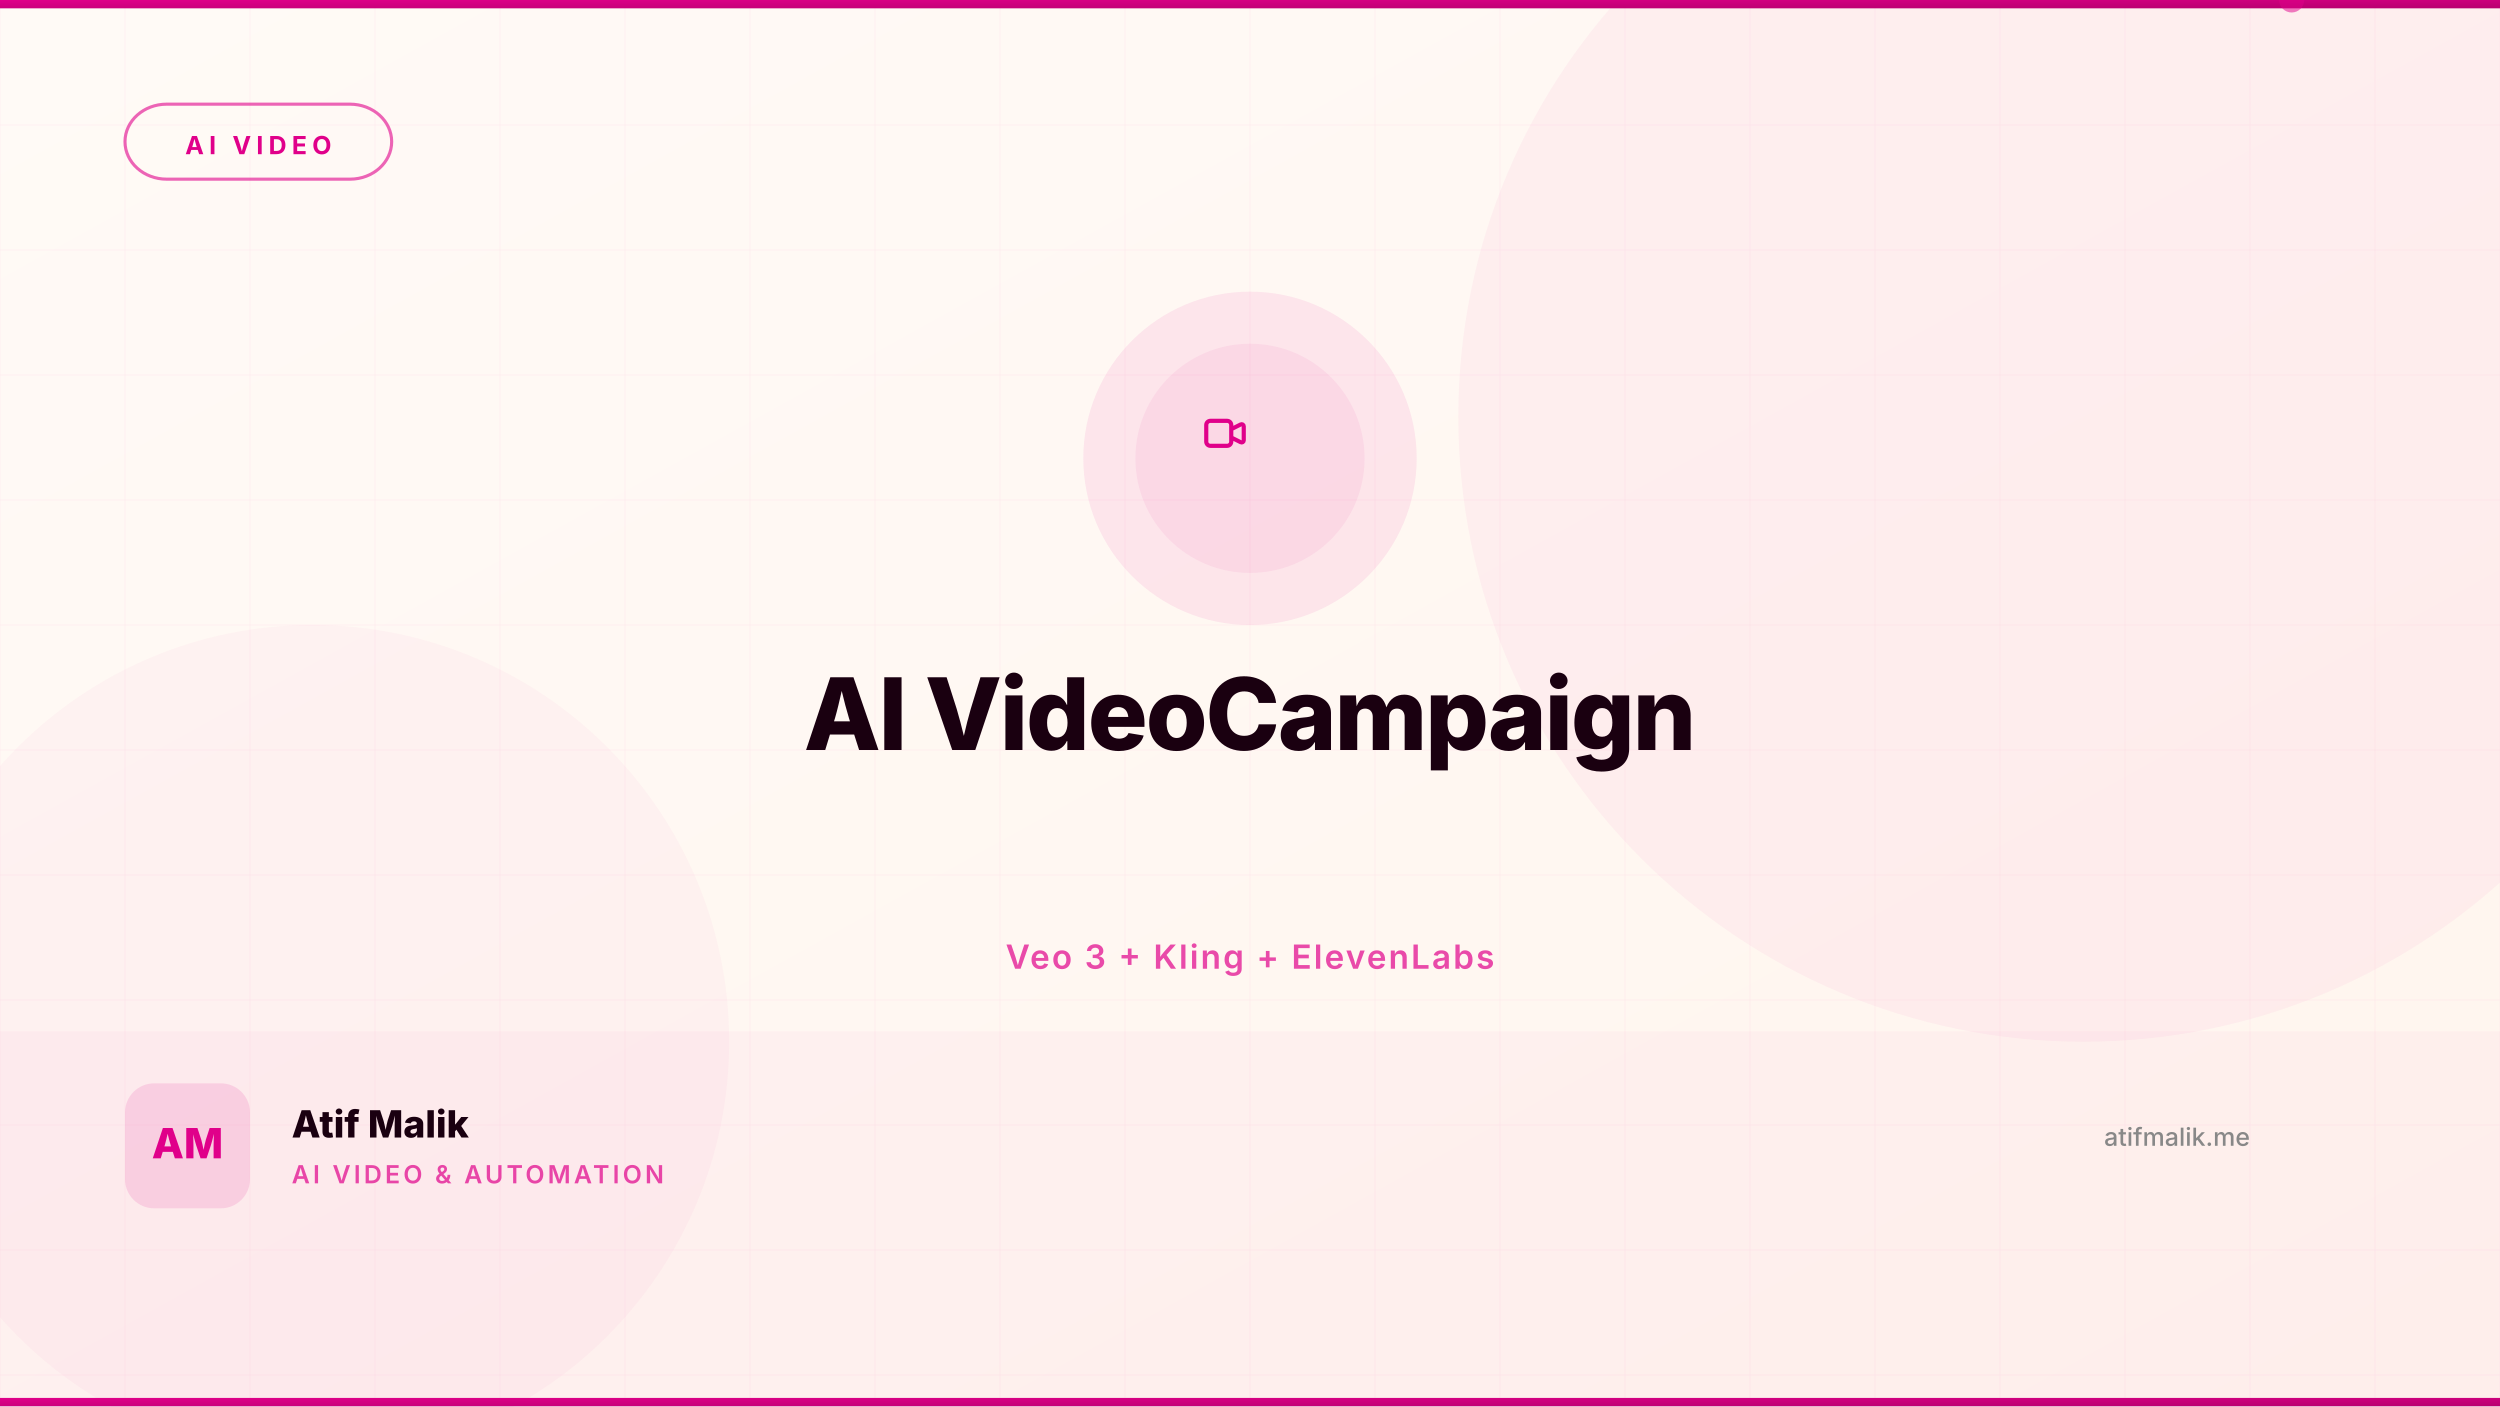
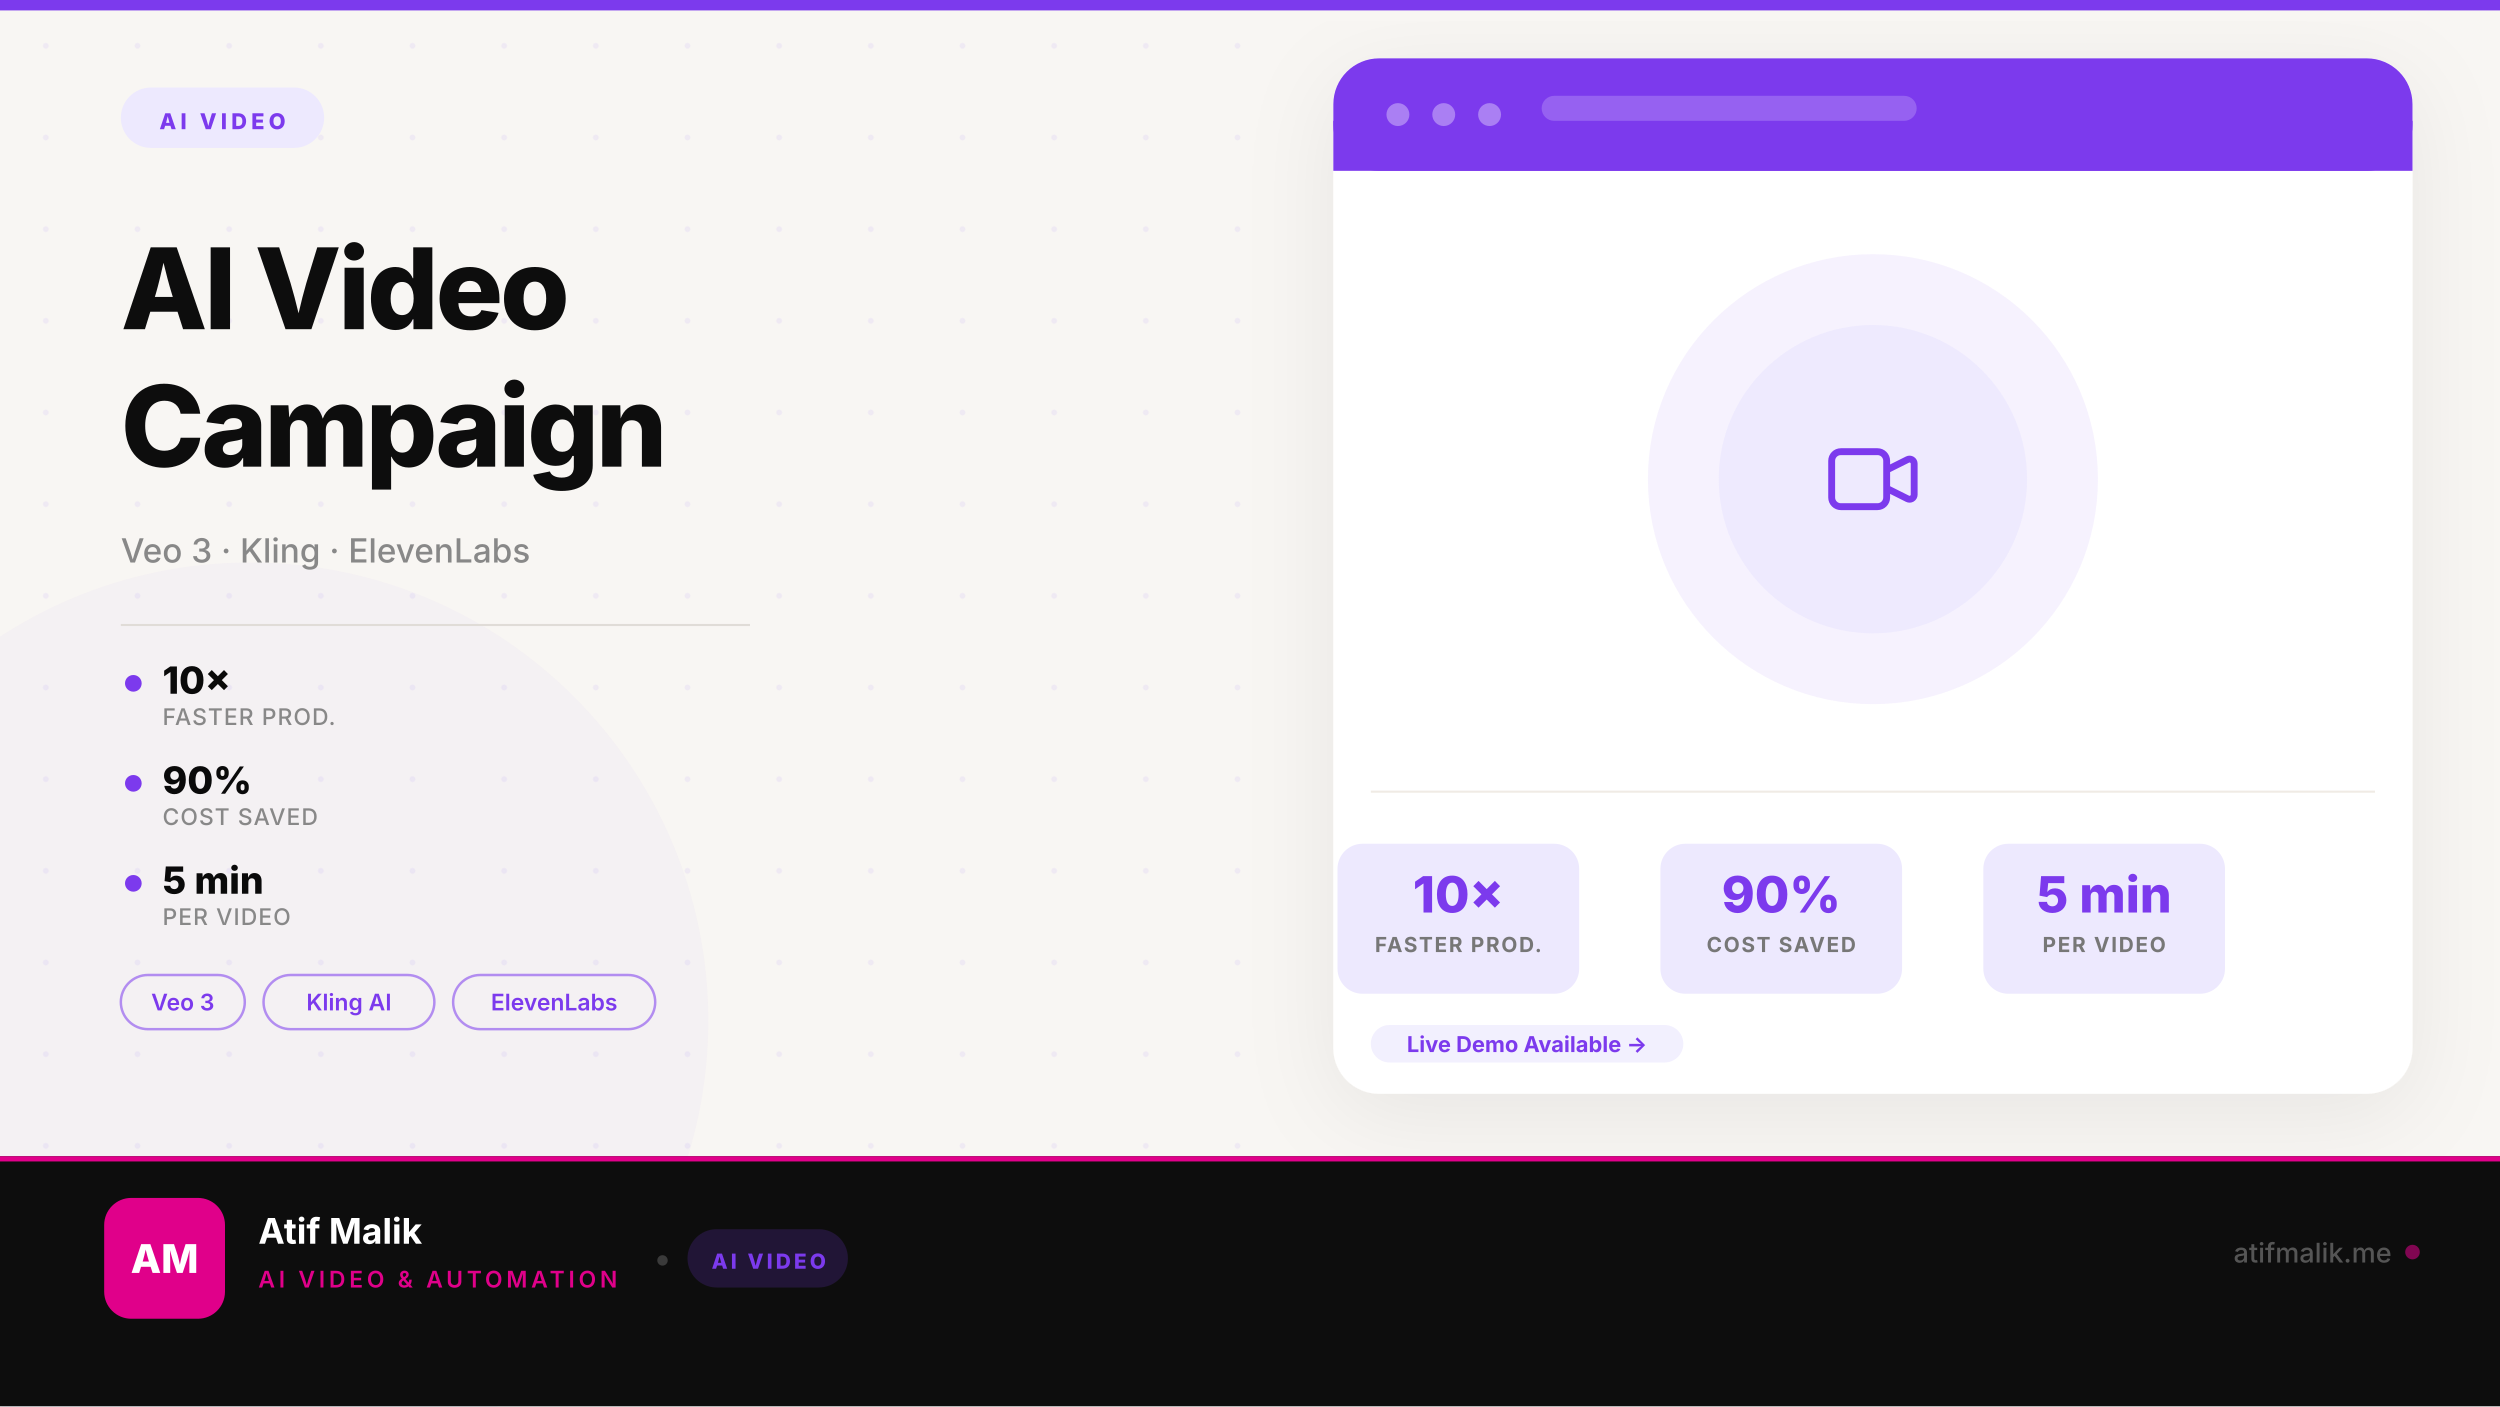
<svg xmlns="http://www.w3.org/2000/svg" width="1200" height="675" viewBox="0 0 1200 675">
  <defs>
-     <linearGradient id="bg" x1="0%" y1="0%" x2="100%" y2="100%">
-       <stop offset="0%" style="stop-color:#FFFAF6" />
-       <stop offset="100%" style="stop-color:#FFF5EE" />
-     </linearGradient>
-     <linearGradient id="pinkGrad" x1="0%" y1="0%" x2="100%" y2="100%">
-       <stop offset="0%" style="stop-color:#E0008A" />
-       <stop offset="100%" style="stop-color:#B8006F" />
-     </linearGradient>
-     <clipPath id="avatarClip">
-       <rect x="60" y="510" width="70" height="70" rx="16" />
-     </clipPath>
+     <pattern id="dotgrid" x="0" y="0" width="44" height="44" patternUnits="userSpaceOnUse">
+       <circle cx="22" cy="22" r="1.4" fill="#7C3AED" opacity="0.07" />
+     </pattern>
+     <filter id="cshadow" x="-8%" y="-8%" width="120%" height="120%">
+       <feDropShadow dx="0" dy="10" stdDeviation="22" flood-color="#000000" flood-opacity="0.07" />
+     </filter>
  </defs>
-   <rect width="1200" height="675" fill="url(#bg)" />
-   <g opacity="0.04" stroke="#E0008A" stroke-width="0.5">
-     <line x1="0" y1="0" x2="0" y2="675" />
-     <line x1="60" y1="0" x2="60" y2="675" />
-     <line x1="120" y1="0" x2="120" y2="675" />
-     <line x1="180" y1="0" x2="180" y2="675" />
-     <line x1="240" y1="0" x2="240" y2="675" />
-     <line x1="300" y1="0" x2="300" y2="675" />
-     <line x1="360" y1="0" x2="360" y2="675" />
-     <line x1="420" y1="0" x2="420" y2="675" />
-     <line x1="480" y1="0" x2="480" y2="675" />
-     <line x1="540" y1="0" x2="540" y2="675" />
-     <line x1="600" y1="0" x2="600" y2="675" />
-     <line x1="660" y1="0" x2="660" y2="675" />
-     <line x1="720" y1="0" x2="720" y2="675" />
-     <line x1="780" y1="0" x2="780" y2="675" />
-     <line x1="840" y1="0" x2="840" y2="675" />
-     <line x1="900" y1="0" x2="900" y2="675" />
-     <line x1="960" y1="0" x2="960" y2="675" />
-     <line x1="1020" y1="0" x2="1020" y2="675" />
-     <line x1="1080" y1="0" x2="1080" y2="675" />
-     <line x1="1140" y1="0" x2="1140" y2="675" />
-     <line x1="1200" y1="0" x2="1200" y2="675" />
-     <line x1="0" y1="0" x2="1200" y2="0" />
-     <line x1="0" y1="60" x2="1200" y2="60" />
-     <line x1="0" y1="120" x2="1200" y2="120" />
-     <line x1="0" y1="180" x2="1200" y2="180" />
-     <line x1="0" y1="240" x2="1200" y2="240" />
-     <line x1="0" y1="300" x2="1200" y2="300" />
-     <line x1="0" y1="360" x2="1200" y2="360" />
-     <line x1="0" y1="420" x2="1200" y2="420" />
-     <line x1="0" y1="480" x2="1200" y2="480" />
-     <line x1="0" y1="540" x2="1200" y2="540" />
-     <line x1="0" y1="600" x2="1200" y2="600" />
-     <line x1="0" y1="660" x2="1200" y2="660" />
-   </g>
-   <circle cx="1000" cy="200" r="300" fill="#E0008A" opacity="0.04" />
-   <circle cx="150" cy="500" r="200" fill="#E0008A" opacity="0.03" />
-   <rect x="0" y="0" width="1200" height="4" fill="url(#pinkGrad)" />
-   <rect x="60" y="50" rx="20" ry="20" width="128" height="36" fill="none" stroke="#E0008A" stroke-width="1.5" opacity="0.6" />
-   <text x="124" y="74" text-anchor="middle" fill="#E0008A" font-family="system-ui, -apple-system, sans-serif" font-size="12" font-weight="700" letter-spacing="2.5">AI VIDEO</text>
-   <circle cx="600" cy="220" r="80" fill="#E0008A" opacity="0.08" />
-   <circle cx="600" cy="220" r="55" fill="#E0008A" opacity="0.06" />
-   <g transform="translate(576, 196)" fill="none" stroke="#E0008A" stroke-width="2" stroke-linecap="round" stroke-linejoin="round">
+   <rect width="1200" height="675" fill="#F8F6F3" />
+   <rect width="600" height="555" fill="url(#dotgrid)" />
+   <circle cx="120" cy="490" r="220" fill="#7C3AED" opacity="0.03" />
+   <rect width="1200" height="5" fill="#7C3AED" />
+   <rect x="58" y="42" width="97.6" height="29" rx="14.5" fill="#EDE9FE" />
+   <text x="106.8" y="62" text-anchor="middle" fill="#7C3AED" font-family="system-ui,-apple-system,sans-serif" font-size="10.5" font-weight="800" letter-spacing="2">AI VIDEO</text>
+   <text x="58" y="158" fill="#0D0D0D" font-family="system-ui,-apple-system,sans-serif" font-size="54" font-weight="800" letter-spacing="-1.5">AI Video</text>
+   <text x="58" y="224" fill="#0D0D0D" font-family="system-ui,-apple-system,sans-serif" font-size="54" font-weight="800" letter-spacing="-1.5">Campaign</text>
+   <text x="58" y="270" fill="#888" font-family="system-ui,-apple-system,sans-serif" font-size="16" font-weight="500">Veo 3 · Kling · ElevenLabs</text>
+   <line x1="58" y1="300" x2="360" y2="300" stroke="#E0DCD7" stroke-width="1" />
+   <circle cx="64" cy="328" r="4" fill="#7C3AED" />
+   <text x="78" y="333" fill="#0A0A0A" font-family="system-ui,-apple-system,sans-serif" font-size="18" font-weight="800">10×</text>
+   <text x="78" y="348" fill="#888" font-family="system-ui,-apple-system,sans-serif" font-size="11" font-weight="500" letter-spacing="0.5">FASTER PROD.</text>
+   <circle cx="64" cy="376" r="4" fill="#7C3AED" />
+   <text x="78" y="381" fill="#0A0A0A" font-family="system-ui,-apple-system,sans-serif" font-size="18" font-weight="800">90%</text>
+   <text x="78" y="396" fill="#888" font-family="system-ui,-apple-system,sans-serif" font-size="11" font-weight="500" letter-spacing="0.5">COST SAVED</text>
+   <circle cx="64" cy="424" r="4" fill="#7C3AED" />
+   <text x="78" y="429" fill="#0A0A0A" font-family="system-ui,-apple-system,sans-serif" font-size="18" font-weight="800">5 min</text>
+   <text x="78" y="444" fill="#888" font-family="system-ui,-apple-system,sans-serif" font-size="11" font-weight="500" letter-spacing="0.5">PER VIDEO</text>
+   <rect x="58" y="468" width="59.5" height="26" rx="13" fill="none" stroke="#7C3AED" stroke-width="1.2" opacity="0.55" />
+   <text x="87.75" y="485" text-anchor="middle" fill="#7C3AED" font-family="system-ui,-apple-system,sans-serif" font-size="11" font-weight="600">Veo 3</text>
+   <rect x="126.5" y="468" width="82" height="26" rx="13" fill="none" stroke="#7C3AED" stroke-width="1.2" opacity="0.55" />
+   <text x="167.5" y="485" text-anchor="middle" fill="#7C3AED" font-family="system-ui,-apple-system,sans-serif" font-size="11" font-weight="600">Kling AI</text>
+   <rect x="217.5" y="468" width="97" height="26" rx="13" fill="none" stroke="#7C3AED" stroke-width="1.2" opacity="0.55" />
+   <text x="266" y="485" text-anchor="middle" fill="#7C3AED" font-family="system-ui,-apple-system,sans-serif" font-size="11" font-weight="600">ElevenLabs</text>
+   <rect x="640" y="28" width="518" height="497" rx="22" fill="white" filter="url(#cshadow)" />
+   <rect x="640" y="28" width="518" height="54" rx="22" fill="#7C3AED" />
+   <rect x="640" y="58" width="518" height="24" fill="#7C3AED" />
+   <circle cx="671" cy="55" r="5.5" fill="white" opacity="0.35" />
+   <circle cx="693" cy="55" r="5.5" fill="white" opacity="0.35" />
+   <circle cx="715" cy="55" r="5.5" fill="white" opacity="0.35" />
+   <rect x="740" y="46" width="180" height="12" rx="6" fill="white" opacity="0.2" />
+   <circle cx="899" cy="230" r="108" fill="#7C3AED" opacity="0.07" />
+   <circle cx="899" cy="230" r="74" fill="#EDE9FE" opacity="0.9" />
+   <g transform="translate(872.6,203.6) scale(2.2)" fill="none" stroke="#7C3AED" stroke-width="1.5" stroke-linecap="round" stroke-linejoin="round">
    <path d="M15 10l4.553-2.276A1 1 0 0121 8.618v6.764a1 1 0 01-1.447.894L15 14M5 18h8a2 2 0 002-2V8a2 2 0 00-2-2H5a2 2 0 00-2 2v8a2 2 0 002 2z" />
  </g>
-   <text x="600" y="360" text-anchor="middle" fill="#1A0010" font-family="system-ui, -apple-system, sans-serif" font-size="48" font-weight="800" letter-spacing="-1">AI Video
- Campaign</text>
-   <text x="600" y="415" text-anchor="middle" fill="#1A0010" font-family="system-ui, -apple-system, sans-serif" font-size="48" font-weight="800" letter-spacing="-1" />
-   <text x="600" y="465" text-anchor="middle" fill="#E0008A" font-family="system-ui, -apple-system, sans-serif" font-size="16" font-weight="600" letter-spacing="1" opacity="0.7">Veo 3 + Kling + ElevenLabs</text>
-   <rect x="0" y="495" width="1200" height="180" fill="#E0008A" opacity="0.03" />
-   <rect x="60" y="520" width="60" height="60" rx="14" fill="#E0008A" opacity="0.12" />
-   <text x="90" y="556" text-anchor="middle" fill="#E0008A" font-family="system-ui, -apple-system, sans-serif" font-size="20" font-weight="800">AM</text>
-   <text x="140" y="546" fill="#1A0010" font-family="system-ui, -apple-system, sans-serif" font-size="18" font-weight="800">Atif Malik</text>
-   <text x="140" y="568" fill="#E0008A" font-family="system-ui, -apple-system, sans-serif" font-size="12" font-weight="600" letter-spacing="1.5" opacity="0.7">AI VIDEO &amp; AUTOMATION</text>
-   <circle cx="1100" y="545" r="6" fill="#E0008A" opacity="0.5" />
-   <text x="1080" y="550" text-anchor="end" fill="#888" font-family="system-ui, -apple-system, sans-serif" font-size="12" font-weight="500">atifmalik.me</text>
-   <rect x="0" y="671" width="1200" height="4" fill="url(#pinkGrad)" />
+   <line x1="658" y1="380" x2="1140" y2="380" stroke="#F0EBE5" stroke-width="1" />
+   <rect x="642" y="405" width="116" height="72" rx="12" fill="#EDE9FE" />
+   <text x="700" y="438" text-anchor="middle" fill="#7C3AED" font-family="system-ui,-apple-system,sans-serif" font-size="24" font-weight="800">10×</text>
+   <text x="700" y="457" text-anchor="middle" fill="#777" font-family="system-ui,-apple-system,sans-serif" font-size="10" font-weight="700" letter-spacing="0.8">FASTER PROD.</text>
+   <rect x="797" y="405" width="116" height="72" rx="12" fill="#EDE9FE" />
+   <text x="855" y="438" text-anchor="middle" fill="#7C3AED" font-family="system-ui,-apple-system,sans-serif" font-size="24" font-weight="800">90%</text>
+   <text x="855" y="457" text-anchor="middle" fill="#777" font-family="system-ui,-apple-system,sans-serif" font-size="10" font-weight="700" letter-spacing="0.8">COST SAVED</text>
+   <rect x="952" y="405" width="116" height="72" rx="12" fill="#EDE9FE" />
+   <text x="1010" y="438" text-anchor="middle" fill="#7C3AED" font-family="system-ui,-apple-system,sans-serif" font-size="24" font-weight="800">5 min</text>
+   <text x="1010" y="457" text-anchor="middle" fill="#777" font-family="system-ui,-apple-system,sans-serif" font-size="10" font-weight="700" letter-spacing="0.8">PER VIDEO</text>
+   <rect x="658" y="492" width="150" height="18" rx="9" fill="#EDE9FE" opacity="0.7" />
+   <text x="733" y="505" text-anchor="middle" fill="#7C3AED" font-family="system-ui,-apple-system,sans-serif" font-size="10.5" font-weight="700">Live Demo Available →</text>
+   <rect y="555" width="1200" height="120" fill="#0D0D0D" />
+   <rect y="555" width="1200" height="2.5" fill="#E0008A" />
+   <rect x="50" y="575" width="58" height="58" rx="13" fill="#E0008A" />
+   <text x="79" y="611" text-anchor="middle" fill="white" font-family="system-ui,-apple-system,sans-serif" font-size="19" font-weight="800">AM</text>
+   <text x="124" y="597" fill="white" font-family="system-ui,-apple-system,sans-serif" font-size="17" font-weight="700">Atif Malik</text>
+   <text x="124" y="618" fill="#E0008A" font-family="system-ui,-apple-system,sans-serif" font-size="11" font-weight="600" letter-spacing="1.8">AI VIDEO &amp; AUTOMATION</text>
+   <circle cx="318" cy="605" r="2.5" fill="#3a3a3a" />
+   <rect x="330" y="590" width="77" height="28" rx="14" fill="#7C3AED" opacity="0.18" />
+   <text x="369" y="609" text-anchor="middle" fill="#7C3AED" font-family="system-ui,-apple-system,sans-serif" font-size="10" font-weight="800" letter-spacing="1.5">AI VIDEO</text>
+   <circle cx="1158" cy="601" r="3.5" fill="#E0008A" opacity="0.55" />
+   <text x="1148" y="606" text-anchor="end" fill="#555" font-family="system-ui,-apple-system,sans-serif" font-size="13" font-weight="500">atifmalik.me</text>
</svg>
